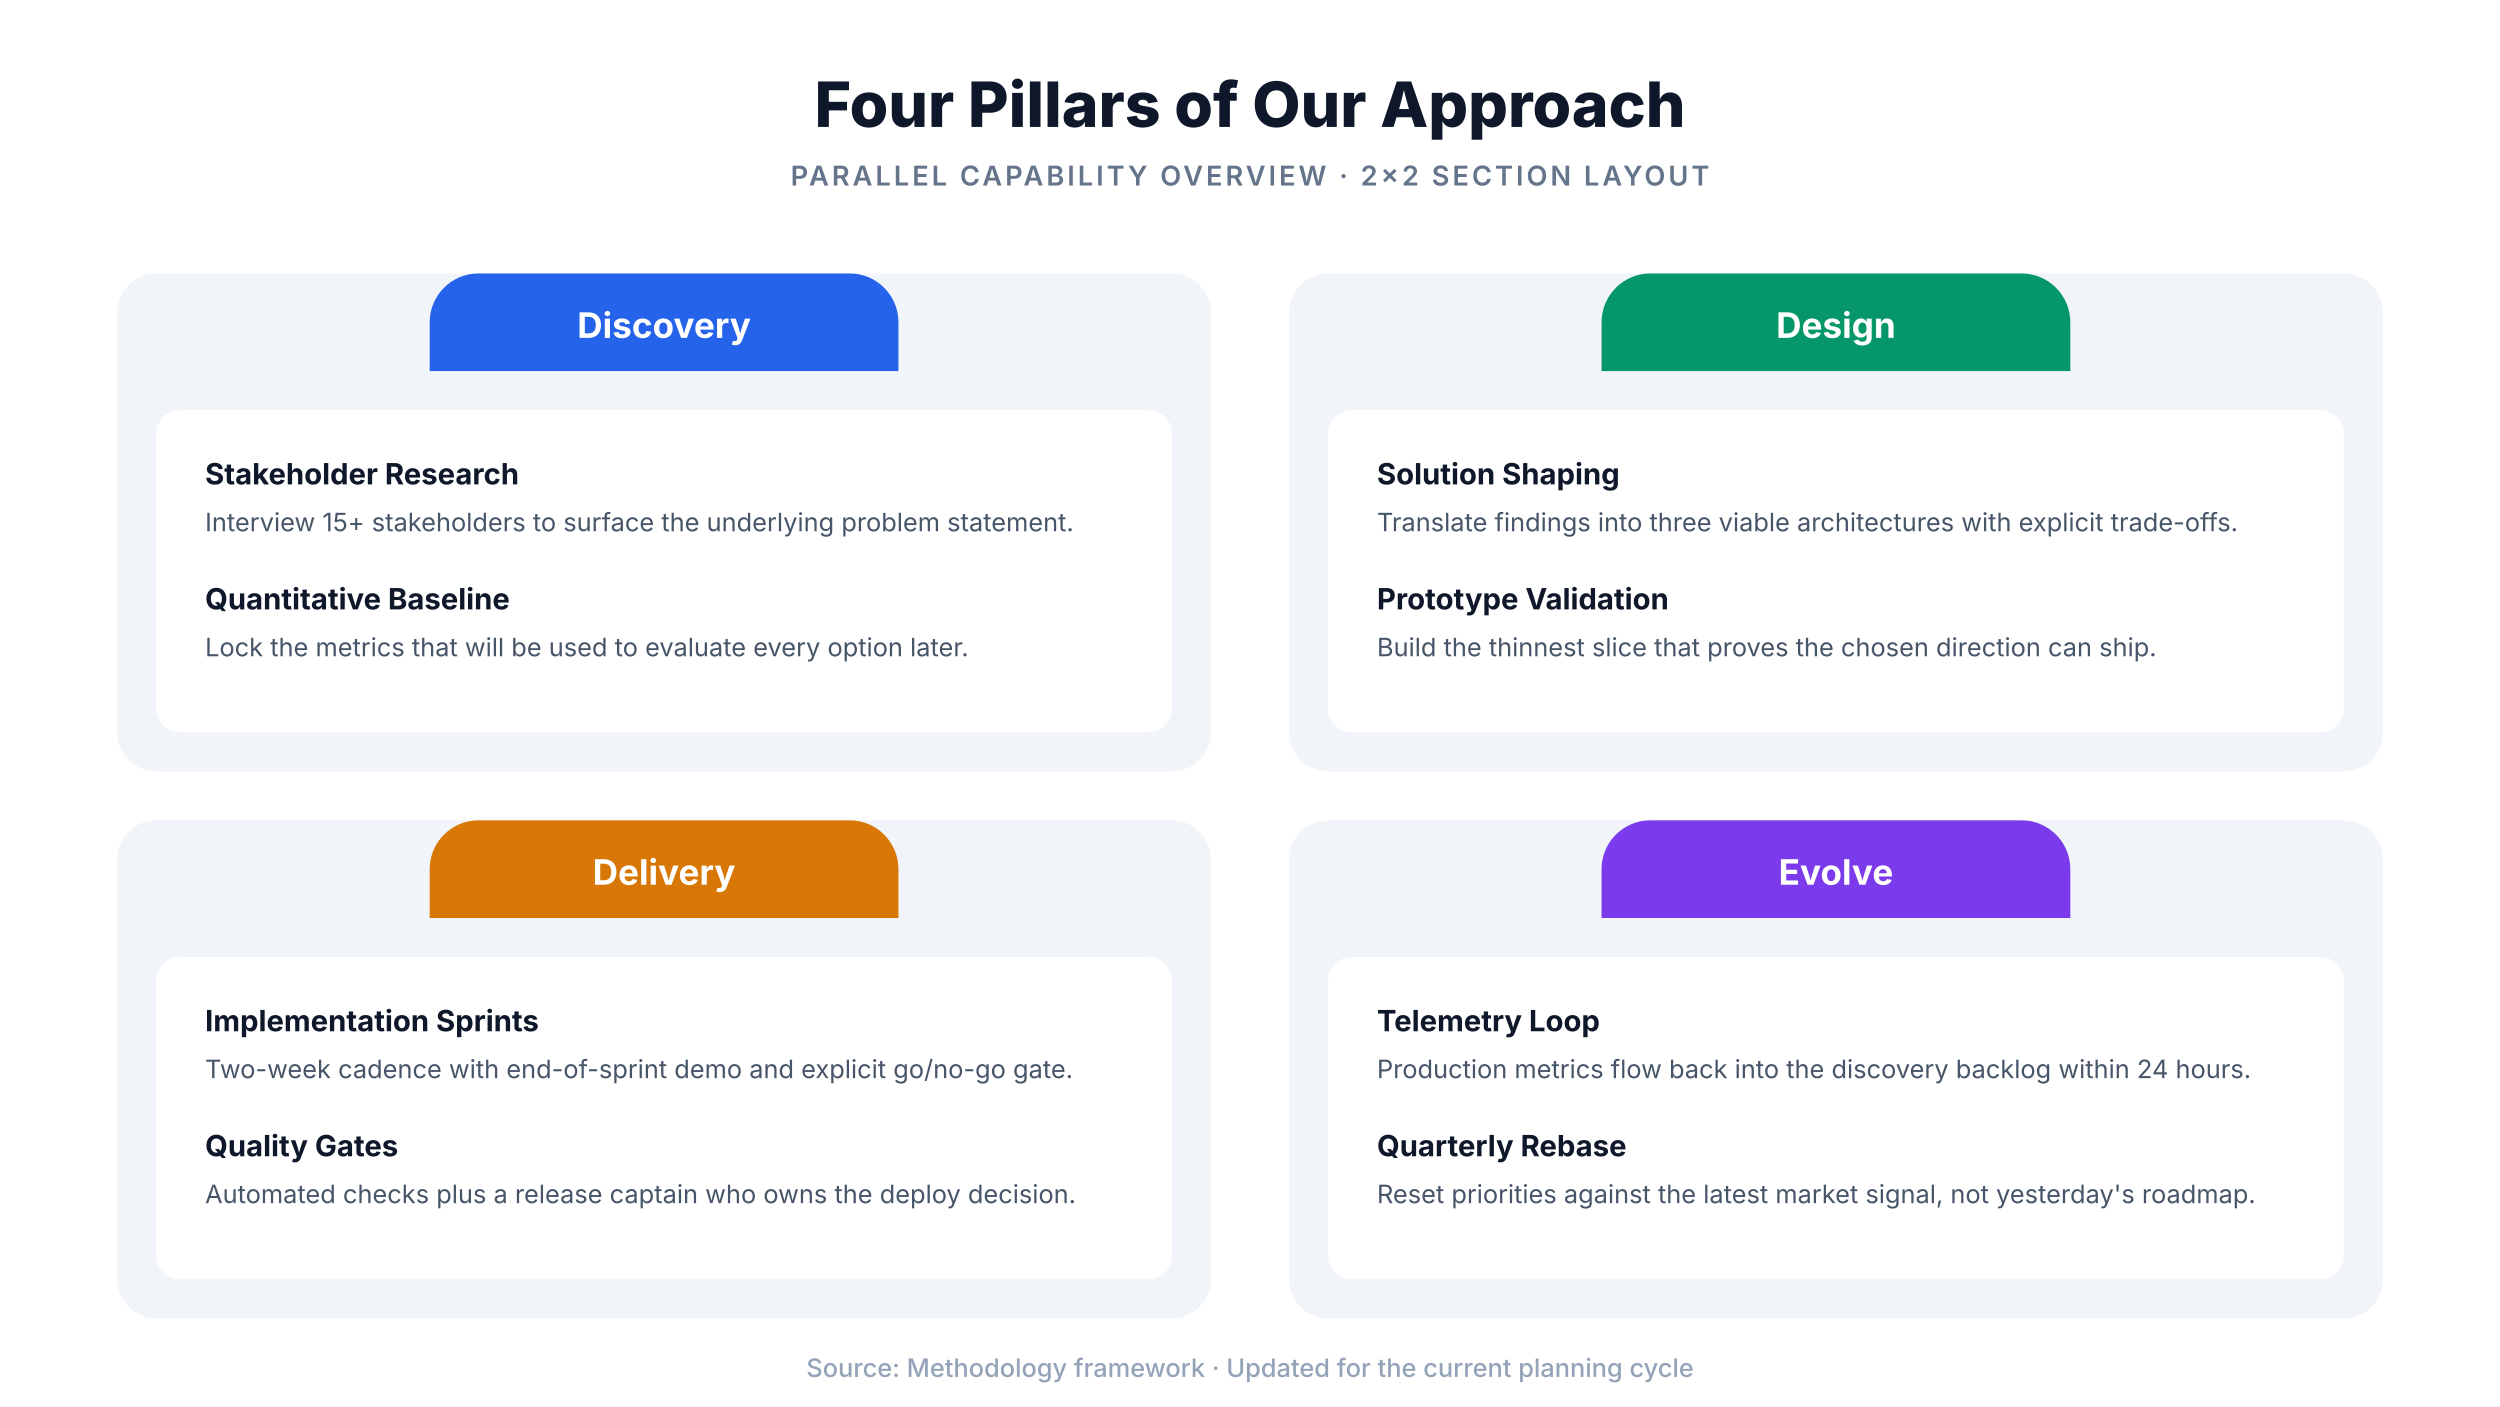
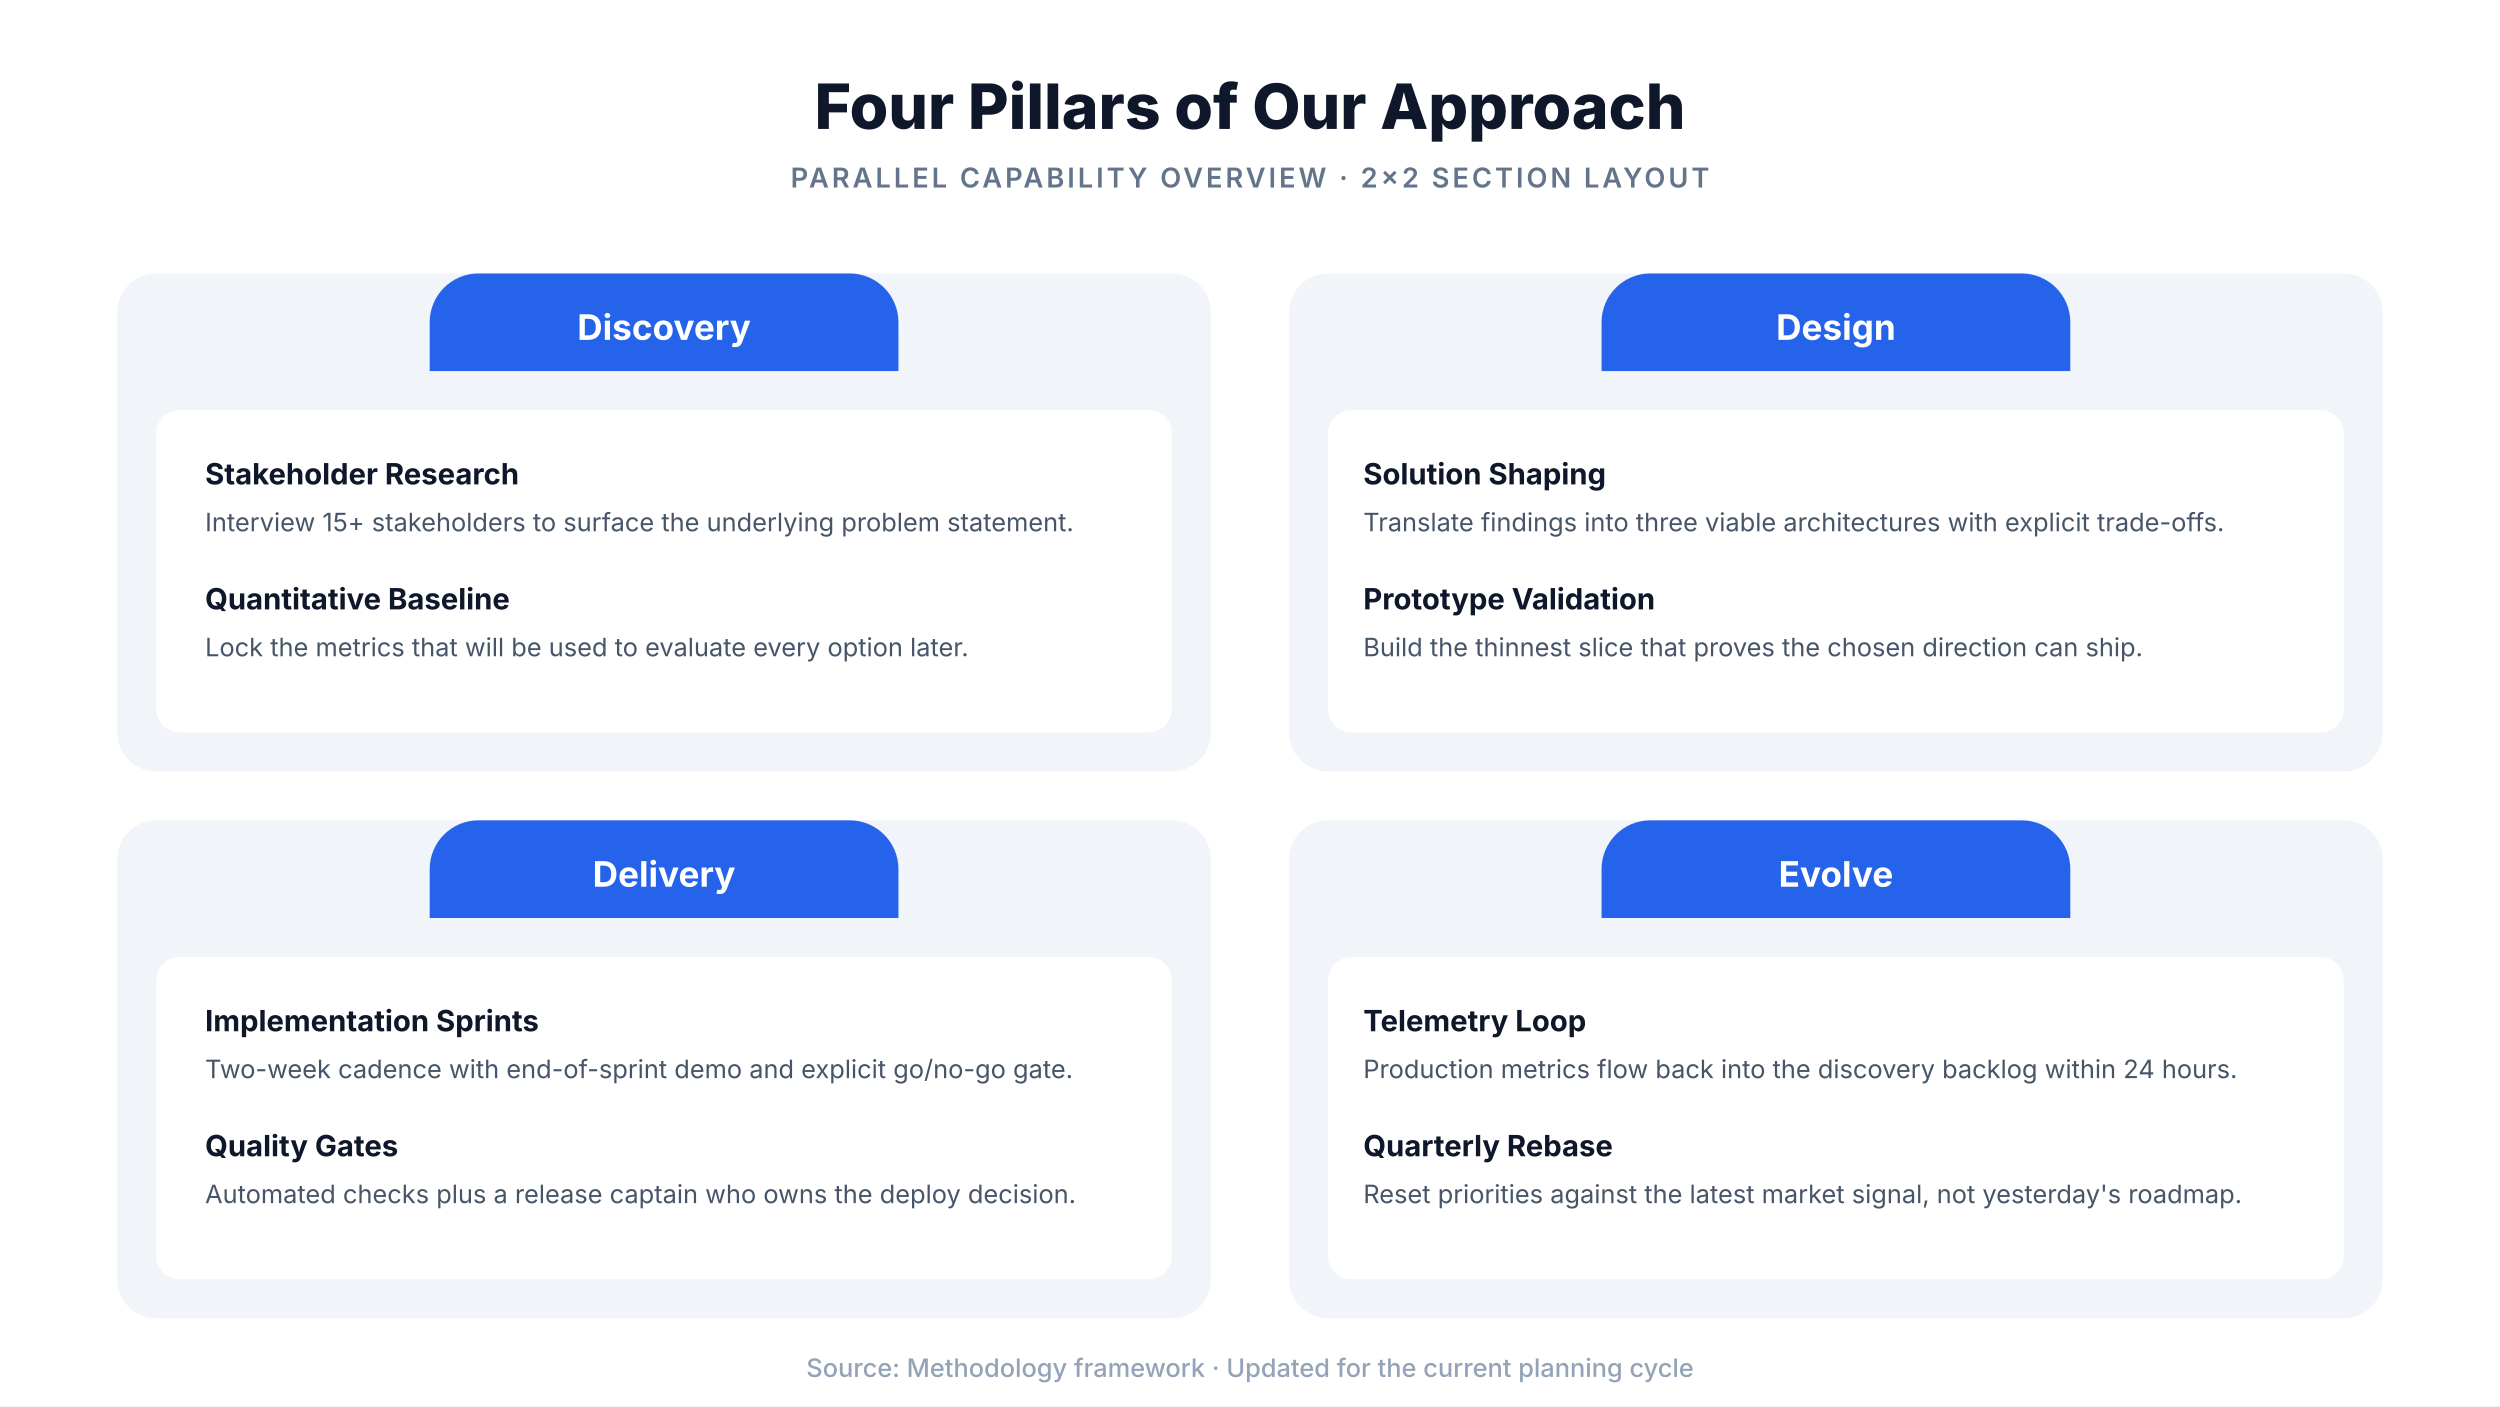
- <svg xmlns="http://www.w3.org/2000/svg" viewBox="0 0 1280 720" width="1280" height="720">
-   <defs>
-     <filter id="cardShadow" x="-10%" y="-10%" width="120%" height="120%">
-       <feGaussianBlur in="SourceAlpha" stdDeviation="6" />
-       <feOffset dx="0" dy="3" result="offsetblur" />
-       <feFlood flood-color="#0F172A" flood-opacity="0.06" result="shadowColor" />
-       <feComposite in="shadowColor" in2="offsetblur" operator="in" result="shadow" />
-       <feMerge>
-         <feMergeNode in="shadow" />
-         <feMergeNode in="SourceGraphic" />
-       </feMerge>
-     </filter>
-   </defs>
+ <svg xmlns="http://www.w3.org/2000/svg" viewBox="0 0 1280 720" width="1280" height="720" font-family="-apple-system, BlinkMacSystemFont, 'Segoe UI', 'PingFang SC', 'Microsoft YaHei', sans-serif">
  <rect width="1280" height="720" fill="#FFFFFF" />
-   <text x="640" y="65" text-anchor="middle" font-family="-apple-system, BlinkMacSystemFont, 'Segoe UI', 'PingFang SC', 'Microsoft YaHei', sans-serif" font-size="32" font-weight="800" fill="#0F172A">
-     <tspan>Four Pillars of Our Approach</tspan>
-   </text>
-   <text x="640" y="95" text-anchor="middle" font-family="-apple-system, BlinkMacSystemFont, 'Segoe UI', 'PingFang SC', 'Microsoft YaHei', sans-serif" font-size="14" font-weight="600" fill="#64748B" letter-spacing="1.5">
-     <tspan>PARALLEL CAPABILITY OVERVIEW · 2×2 SECTION LAYOUT</tspan>
-   </text>
-   <g id="card-discovery">
+   <g id="header" data-pptx-bounds="60 38 1160 72">
+     <text x="640" y="66" text-anchor="middle" font-size="32" font-weight="800" fill="#0F172A">Four Pillars of Our Approach</text>
+     <text x="640" y="96" text-anchor="middle" font-size="14" font-weight="600" fill="#64748B" letter-spacing="1.5">PARALLEL CAPABILITY OVERVIEW · 2×2 SECTION LAYOUT</text>
+   </g>
+   <g id="card-1" data-pptx-bounds="60 140 560 255">
    <rect x="60" y="140" width="560" height="255" rx="20" fill="#F1F5F9" />
-     <path d="M 245 140 h 190 a 25 25 0 0 1 25 25 v 25 h -240 v -25 a 25 25 0 0 1 25 -25 Z" fill="#2563EB" />
-     <text x="340" y="173" text-anchor="middle" font-family="-apple-system, BlinkMacSystemFont, 'Segoe UI', 'PingFang SC', 'Microsoft YaHei', sans-serif" font-size="18" font-weight="700" fill="#FFFFFF">
-       <tspan>Discovery</tspan>
-     </text>
+     <path d="M 245 140 H 435 A 25 25 0 0 1 460 165 V 190 H 220 V 165 A 25 25 0 0 1 245 140 Z" fill="#2563EB" />
+     <text x="340" y="174" text-anchor="middle" font-size="18" font-weight="700" fill="#FFFFFF">Discovery</text>
    <rect x="80" y="210" width="520" height="165" rx="12" fill="#FFFFFF" />
-     <text x="105" y="248" font-family="-apple-system, BlinkMacSystemFont, 'Segoe UI', 'PingFang SC', 'Microsoft YaHei', sans-serif" font-size="15" font-weight="700" fill="#0F172A">
-       <tspan>Stakeholder Research</tspan>
-     </text>
-     <text x="105" y="272" font-family="-apple-system, BlinkMacSystemFont, 'Segoe UI', 'PingFang SC', 'Microsoft YaHei', sans-serif" font-size="13" fill="#475569">
-       <tspan>Interview 15+ stakeholders to surface the underlying problem statement.</tspan>
-     </text>
-     <text x="105" y="312" font-family="-apple-system, BlinkMacSystemFont, 'Segoe UI', 'PingFang SC', 'Microsoft YaHei', sans-serif" font-size="15" font-weight="700" fill="#0F172A">
-       <tspan>Quantitative Baseline</tspan>
-     </text>
-     <text x="105" y="336" font-family="-apple-system, BlinkMacSystemFont, 'Segoe UI', 'PingFang SC', 'Microsoft YaHei', sans-serif" font-size="13" fill="#475569">
-       <tspan>Lock the metrics that will be used to evaluate every option later.</tspan>
-     </text>
+     <text x="105" y="248" font-size="15" font-weight="700" fill="#0F172A">Stakeholder Research</text>
+     <text x="105" y="272" font-size="13" fill="#475569">Interview 15+ stakeholders to surface the underlying problem statement.</text>
+     <text x="105" y="312" font-size="15" font-weight="700" fill="#0F172A">Quantitative Baseline</text>
+     <text x="105" y="336" font-size="13" fill="#475569">Lock the metrics that will be used to evaluate every option later.</text>
  </g>
-   <g id="card-design">
+   <g id="card-2" data-pptx-bounds="660 140 560 255">
    <rect x="660" y="140" width="560" height="255" rx="20" fill="#F1F5F9" />
-     <path d="M 845 140 h 190 a 25 25 0 0 1 25 25 v 25 h -240 v -25 a 25 25 0 0 1 25 -25 Z" fill="#059669" />
-     <text x="940" y="173" text-anchor="middle" font-family="-apple-system, BlinkMacSystemFont, 'Segoe UI', 'PingFang SC', 'Microsoft YaHei', sans-serif" font-size="18" font-weight="700" fill="#FFFFFF">
-       <tspan>Design</tspan>
-     </text>
+     <path d="M 845 140 H 1035 A 25 25 0 0 1 1060 165 V 190 H 820 V 165 A 25 25 0 0 1 845 140 Z" fill="#2563EB" />
+     <text x="940" y="174" text-anchor="middle" font-size="18" font-weight="700" fill="#FFFFFF">Design</text>
    <rect x="680" y="210" width="520" height="165" rx="12" fill="#FFFFFF" />
-     <text x="705" y="248" font-family="-apple-system, BlinkMacSystemFont, 'Segoe UI', 'PingFang SC', 'Microsoft YaHei', sans-serif" font-size="15" font-weight="700" fill="#0F172A">
-       <tspan>Solution Shaping</tspan>
-     </text>
-     <text x="705" y="272" font-family="-apple-system, BlinkMacSystemFont, 'Segoe UI', 'PingFang SC', 'Microsoft YaHei', sans-serif" font-size="13" fill="#475569">
-       <tspan>Translate findings into three viable architectures with explicit trade-offs.</tspan>
-     </text>
-     <text x="705" y="312" font-family="-apple-system, BlinkMacSystemFont, 'Segoe UI', 'PingFang SC', 'Microsoft YaHei', sans-serif" font-size="15" font-weight="700" fill="#0F172A">
-       <tspan>Prototype Validation</tspan>
-     </text>
-     <text x="705" y="336" font-family="-apple-system, BlinkMacSystemFont, 'Segoe UI', 'PingFang SC', 'Microsoft YaHei', sans-serif" font-size="13" fill="#475569">
-       <tspan>Build the thinnest slice that proves the chosen direction can ship.</tspan>
-     </text>
+     <text x="698" y="248" font-size="15" font-weight="700" fill="#0F172A">Solution Shaping</text>
+     <text x="698" y="272" font-size="13" fill="#475569">Translate findings into three viable architectures with explicit trade-offs.</text>
+     <text x="698" y="312" font-size="15" font-weight="700" fill="#0F172A">Prototype Validation</text>
+     <text x="698" y="336" font-size="13" fill="#475569">Build the thinnest slice that proves the chosen direction can ship.</text>
  </g>
-   <g id="card-delivery">
+   <g id="card-3" data-pptx-bounds="60 420 560 255">
    <rect x="60" y="420" width="560" height="255" rx="20" fill="#F1F5F9" />
-     <path d="M 245 420 h 190 a 25 25 0 0 1 25 25 v 25 h -240 v -25 a 25 25 0 0 1 25 -25 Z" fill="#D97706" />
-     <text x="340" y="453" text-anchor="middle" font-family="-apple-system, BlinkMacSystemFont, 'Segoe UI', 'PingFang SC', 'Microsoft YaHei', sans-serif" font-size="18" font-weight="700" fill="#FFFFFF">
-       <tspan>Delivery</tspan>
-     </text>
+     <path d="M 245 420 H 435 A 25 25 0 0 1 460 445 V 470 H 220 V 445 A 25 25 0 0 1 245 420 Z" fill="#2563EB" />
+     <text x="340" y="454" text-anchor="middle" font-size="18" font-weight="700" fill="#FFFFFF">Delivery</text>
    <rect x="80" y="490" width="520" height="165" rx="12" fill="#FFFFFF" />
-     <text x="105" y="528" font-family="-apple-system, BlinkMacSystemFont, 'Segoe UI', 'PingFang SC', 'Microsoft YaHei', sans-serif" font-size="15" font-weight="700" fill="#0F172A">
-       <tspan>Implementation Sprints</tspan>
-     </text>
-     <text x="105" y="552" font-family="-apple-system, BlinkMacSystemFont, 'Segoe UI', 'PingFang SC', 'Microsoft YaHei', sans-serif" font-size="13" fill="#475569">
-       <tspan>Two-week cadence with end-of-sprint demo and explicit go/no-go gate.</tspan>
-     </text>
-     <text x="105" y="592" font-family="-apple-system, BlinkMacSystemFont, 'Segoe UI', 'PingFang SC', 'Microsoft YaHei', sans-serif" font-size="15" font-weight="700" fill="#0F172A">
-       <tspan>Quality Gates</tspan>
-     </text>
-     <text x="105" y="616" font-family="-apple-system, BlinkMacSystemFont, 'Segoe UI', 'PingFang SC', 'Microsoft YaHei', sans-serif" font-size="13" fill="#475569">
-       <tspan>Automated checks plus a release captain who owns the deploy decision.</tspan>
-     </text>
+     <text x="105" y="528" font-size="15" font-weight="700" fill="#0F172A">Implementation Sprints</text>
+     <text x="105" y="552" font-size="13" fill="#475569">Two-week cadence with end-of-sprint demo and explicit go/no-go gate.</text>
+     <text x="105" y="592" font-size="15" font-weight="700" fill="#0F172A">Quality Gates</text>
+     <text x="105" y="616" font-size="13" fill="#475569">Automated checks plus a release captain who owns the deploy decision.</text>
  </g>
-   <g id="card-evolve">
+   <g id="card-4" data-pptx-bounds="660 420 560 255">
    <rect x="660" y="420" width="560" height="255" rx="20" fill="#F1F5F9" />
-     <path d="M 845 420 h 190 a 25 25 0 0 1 25 25 v 25 h -240 v -25 a 25 25 0 0 1 25 -25 Z" fill="#7C3AED" />
-     <text x="940" y="453" text-anchor="middle" font-family="-apple-system, BlinkMacSystemFont, 'Segoe UI', 'PingFang SC', 'Microsoft YaHei', sans-serif" font-size="18" font-weight="700" fill="#FFFFFF">
-       <tspan>Evolve</tspan>
-     </text>
+     <path d="M 845 420 H 1035 A 25 25 0 0 1 1060 445 V 470 H 820 V 445 A 25 25 0 0 1 845 420 Z" fill="#2563EB" />
+     <text x="940" y="454" text-anchor="middle" font-size="18" font-weight="700" fill="#FFFFFF">Evolve</text>
    <rect x="680" y="490" width="520" height="165" rx="12" fill="#FFFFFF" />
-     <text x="705" y="528" font-family="-apple-system, BlinkMacSystemFont, 'Segoe UI', 'PingFang SC', 'Microsoft YaHei', sans-serif" font-size="15" font-weight="700" fill="#0F172A">
-       <tspan>Telemetry Loop</tspan>
-     </text>
-     <text x="705" y="552" font-family="-apple-system, BlinkMacSystemFont, 'Segoe UI', 'PingFang SC', 'Microsoft YaHei', sans-serif" font-size="13" fill="#475569">
-       <tspan>Production metrics flow back into the discovery backlog within 24 hours.</tspan>
-     </text>
-     <text x="705" y="592" font-family="-apple-system, BlinkMacSystemFont, 'Segoe UI', 'PingFang SC', 'Microsoft YaHei', sans-serif" font-size="15" font-weight="700" fill="#0F172A">
-       <tspan>Quarterly Rebase</tspan>
-     </text>
-     <text x="705" y="616" font-family="-apple-system, BlinkMacSystemFont, 'Segoe UI', 'PingFang SC', 'Microsoft YaHei', sans-serif" font-size="13" fill="#475569">
-       <tspan>Reset priorities against the latest market signal, not yesterday's roadmap.</tspan>
-     </text>
+     <text x="698" y="528" font-size="15" font-weight="700" fill="#0F172A">Telemetry Loop</text>
+     <text x="698" y="552" font-size="13" fill="#475569">Production metrics flow back into the discovery backlog within 24 hours.</text>
+     <text x="698" y="592" font-size="15" font-weight="700" fill="#0F172A">Quarterly Rebase</text>
+     <text x="698" y="616" font-size="13" fill="#475569">Reset priorities against the latest market signal, not yesterday's roadmap.</text>
  </g>
-   <text x="640" y="705" text-anchor="middle" font-family="-apple-system, BlinkMacSystemFont, 'Segoe UI', 'PingFang SC', 'Microsoft YaHei', sans-serif" font-size="13" font-weight="500" fill="#94A3B8">
-     <tspan>Source: Methodology framework · Updated for the current planning cycle</tspan>
-   </text>
+   <g id="source" data-pptx-bounds="390 688 500 22">
+     <text x="640" y="705" text-anchor="middle" font-size="13" font-weight="500" fill="#94A3B8">Source: Methodology framework · Updated for the current planning cycle</text>
+   </g>
</svg>
